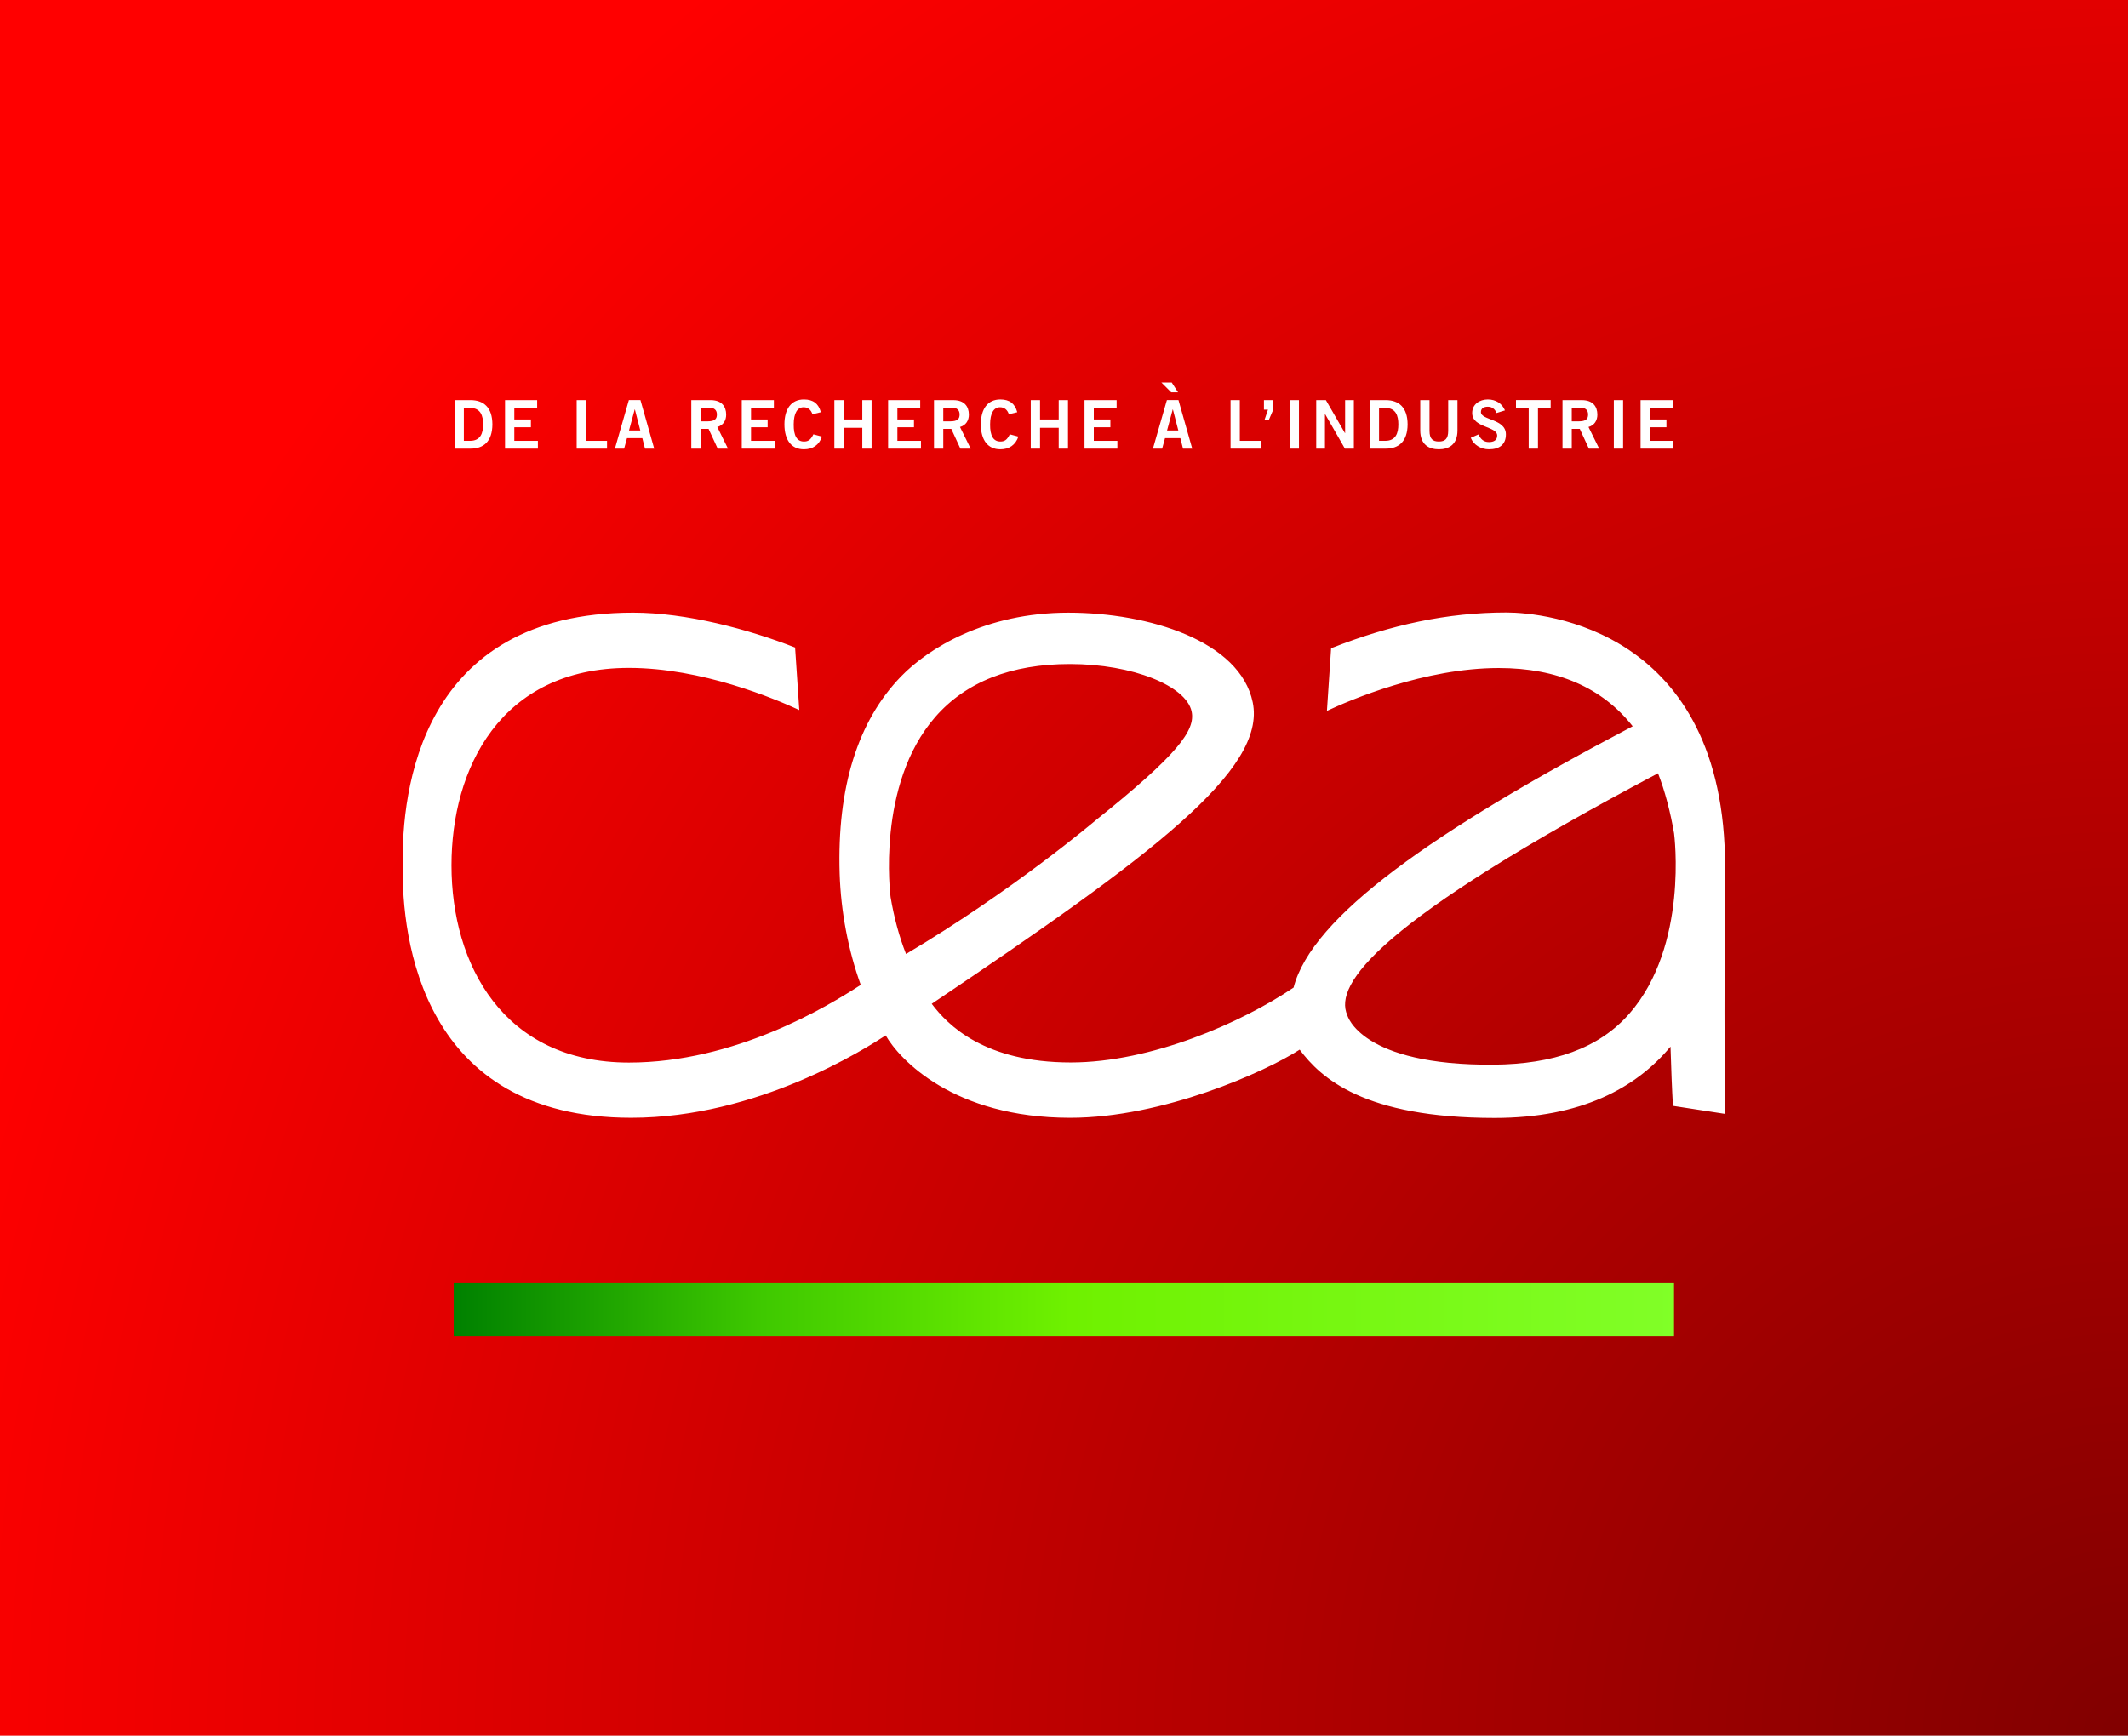
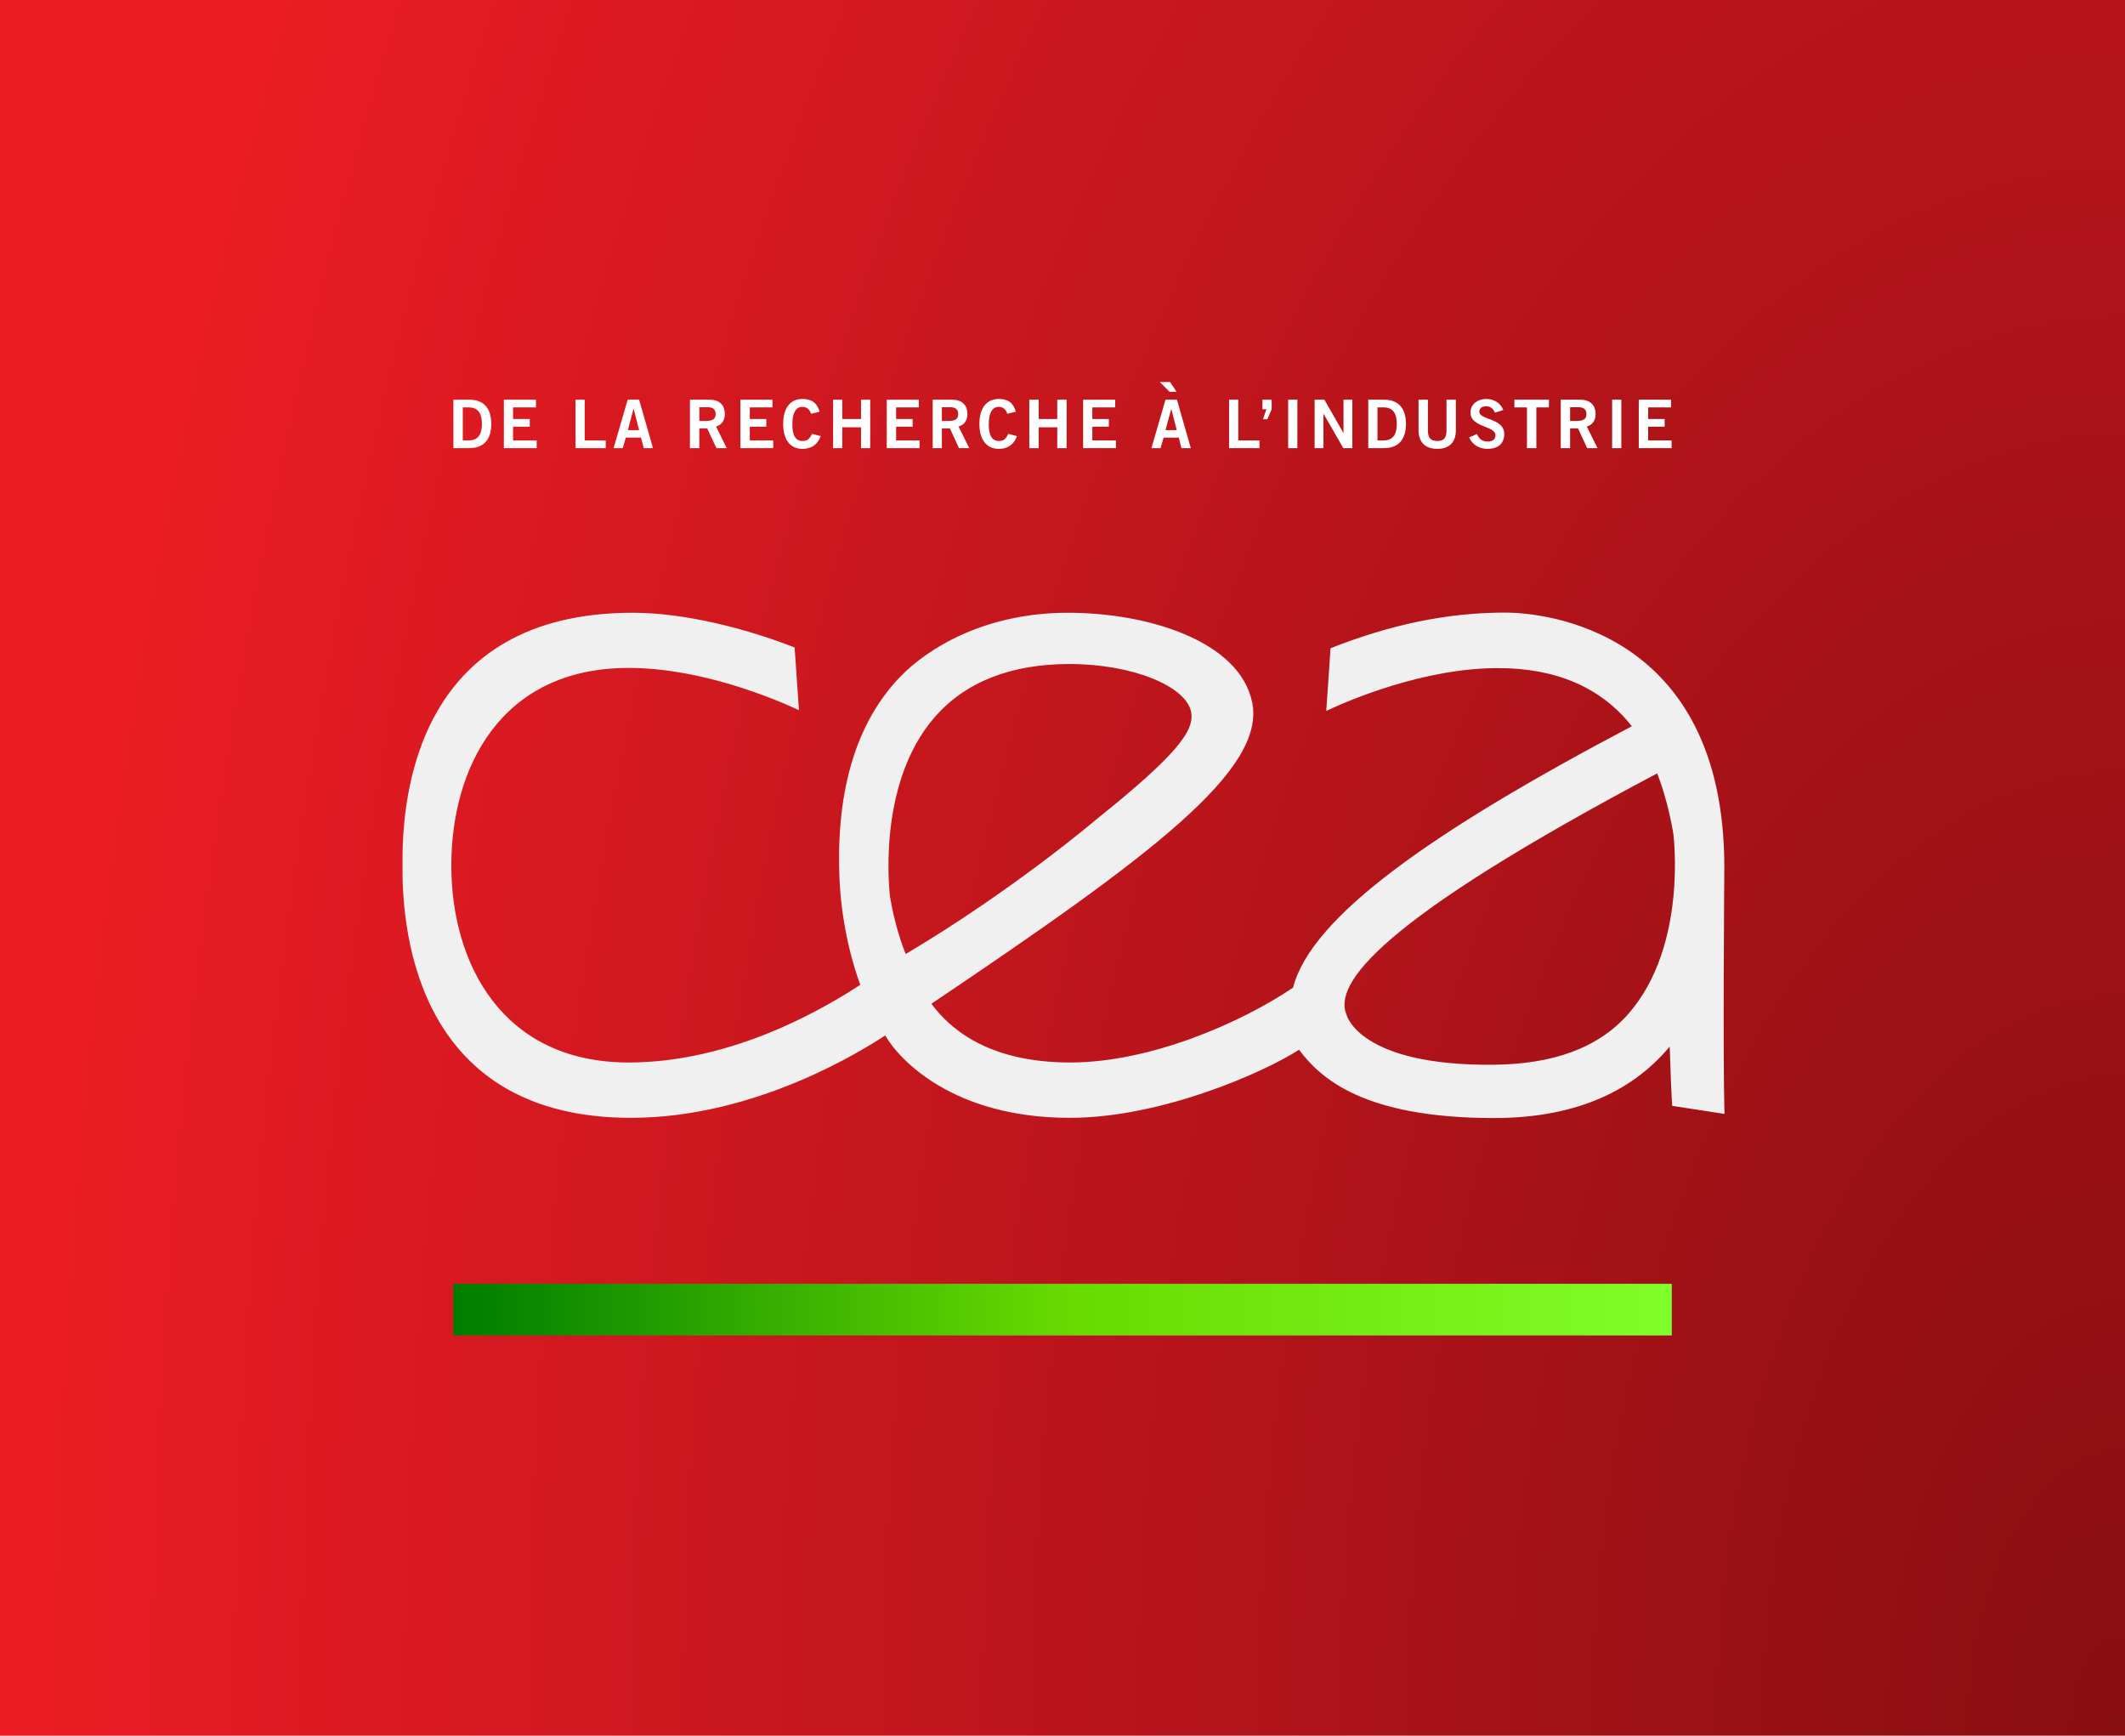
- <svg xmlns="http://www.w3.org/2000/svg" xmlns:xlink="http://www.w3.org/1999/xlink" id="svg5093" version="1.1" width="354.33" height="289.08" xml:space="preserve">
-   <defs id="defs5097">
-     <clipPath clipPathUnits="userSpaceOnUse" id="clipPath5111">
-       <path d="M 2834.64,0.031 0,0.031 0,2312.67 l 2834.64,0 0,-2312.639 M 605.52,602.219 l 0,-69.117 1623.6,0 0,69.117 -1623.6,0" id="path5113" />
+ <svg xmlns="http://www.w3.org/2000/svg" xmlns:xlink="http://www.w3.org/1999/xlink" id="svg4099" version="1.1" width="354" height="289.091" xml:space="preserve">
+   <defs id="defs4103">
+     <linearGradient x1="281.532" y1="107.903" x2="1.933" y2="230.67" gradientUnits="userSpaceOnUse" gradientTransform="translate(0,0.724616)" spreadMethod="pad" id="linearGradient4113">
+       <stop style="stop-opacity:1;stop-color:#870e12" offset="0" id="stop4115" />
+       <stop style="stop-opacity:1;stop-color:#ed1c24" offset="1" id="stop4117" />
+     </linearGradient>
+     <clipPath clipPathUnits="userSpaceOnUse" id="clipPath4125">
+       <path d="m 60.551,60.945 162.359,0 0,-6.91 -162.359,0 0,6.91 z" id="path4127" />
    </clipPath>
-     <radialGradient fx="0" fy="0" cx="0" cy="0" r="1" gradientUnits="userSpaceOnUse" gradientTransform="matrix(310.776,0,0,-355.921,281.07,-6.98801)" spreadMethod="pad" id="radialGradient5115">
-       <stop style="stop-color:#810000;stop-opacity:1;" offset="0" id="stop5117" />
-       <stop style="stop-color:#ff0000;stop-opacity:1;" offset="1" id="stop5119" />
-     </radialGradient>
-     <clipPath clipPathUnits="userSpaceOnUse" id="clipPath5127">
-       <path d="M 0,2312.67 0,0 l 2834.65,0 0,2312.67 -2834.65,0 z" id="path5129" />
+     <clipPath clipPathUnits="userSpaceOnUse" id="clipPath4133">
+       <path d="M 0,0 284,0 284,232 0,232 0,0 z" id="path4135" />
    </clipPath>
-     <clipPath clipPathUnits="userSpaceOnUse" id="clipPath5187">
-       <path d="m 2229.12,533.102 -1623.6,0 0,69.117 1623.6,0 0,-69.117" id="path5189" />
+     <clipPath clipPathUnits="userSpaceOnUse" id="clipPath4137">
+       <path d="m 59.988,61.633 163.719,0 0,-8.219 -163.719,0 0,8.219 z" id="path4139" />
    </clipPath>
-     <radialGradient xlink:href="#radialGradient5115" id="radialGradient5750" cx="2834.64" cy="-260.969" fx="2834.64" fy="-260.969" r="1417.32" gradientTransform="matrix(-2.116285,-0.00300968,0.00301488,-2.119947,8834.332,-544.6786)" gradientUnits="userSpaceOnUse" />
-     <linearGradient xlink:href="#radialGradient3833" id="linearGradient4059" gradientUnits="userSpaceOnUse" gradientTransform="translate(-2.804959,-1.945443)" x1="65.769" y1="-50.878" x2="229.424" y2="-50.878" />
+     <linearGradient y2="-50.82" x2="226.869" y1="-50.82" x1="62.994" gradientTransform="translate(-2.358997,-2.489963)" gradientUnits="userSpaceOnUse" id="linearGradient5773" xlink:href="#radialGradient3833" />
    <radialGradient id="radialGradient3833" spreadMethod="pad" gradientTransform="matrix(310.776,0,0,-355.921,281.07,-6.98801)" gradientUnits="userSpaceOnUse" r="1" cy="0" cx="0" fy="0" fx="0">
-       <stop id="stop3835" offset="0" style="stop-color:#008100;stop-opacity:1;" />
-       <stop style="stop-color:#3fc900;stop-opacity:1;" offset="0.25" id="stop3865" />
-       <stop style="stop-color:#6ff100;stop-opacity:1;" offset="0.5" id="stop3847" />
+       <stop id="stop3835" offset="0" style="stop-color:#007c00;stop-opacity:1;" />
+       <stop style="stop-color:#35ad00;stop-opacity:1;" offset="0.25" id="stop3865" />
+       <stop style="stop-color:#67db00;stop-opacity:1;" offset="0.5" id="stop3847" />
      <stop id="stop3837" offset="1" style="stop-color:#81ff28;stop-opacity:1;" />
    </radialGradient>
-     <linearGradient y2="-50.82" x2="226.869" y1="-50.82" x1="62.994" gradientTransform="translate(-2.358997,-2.489963)" gradientUnits="userSpaceOnUse" id="linearGradient5773" xlink:href="#radialGradient3833" />
+     <linearGradient xlink:href="#radialGradient3833" id="linearGradient5510" gradientUnits="userSpaceOnUse" gradientTransform="matrix(0.9990678,0,0,0.975373,-2.339369,-4.559032)" x1="62.994" y1="-50.82" x2="226.869" y2="-50.82" />
+     <radialGradient xlink:href="#linearGradient4113" id="radialGradient5512" cx="82.355" cy="444.31" fx="82.355" fy="444.31" r="141.6" gradientTransform="matrix(-2.003649,-7.9405659e-7,1.3031744e-7,-3.620088,448.2445,1609.487)" gradientUnits="userSpaceOnUse" />
+     <radialGradient xlink:href="#linearGradient4113-0" id="radialGradient5512-7" cx="82.355" cy="444.31" fx="82.355" fy="444.31" r="141.6" gradientTransform="matrix(-2.003649,-7.9405659e-7,1.3031744e-7,-3.620088,448.2445,1609.487)" gradientUnits="userSpaceOnUse" />
+     <linearGradient x1="281.532" y1="107.903" x2="1.933" y2="230.67" gradientUnits="userSpaceOnUse" gradientTransform="translate(0,0.724616)" spreadMethod="pad" id="linearGradient4113-0">
+       <stop style="stop-opacity:1;stop-color:#870e12" offset="0" id="stop4115-3" />
+       <stop style="stop-opacity:1;stop-color:#ed1c24" offset="1" id="stop4117-4" />
+     </linearGradient>
+     <radialGradient r="141.6" fy="444.31" fx="82.355" cy="444.31" cx="82.355" gradientTransform="matrix(-2.504561,9.9257074e-7,1.628968e-7,4.52511,690.0222,-2062.645)" gradientUnits="userSpaceOnUse" id="radialGradient3231" xlink:href="#linearGradient4113-0" />
  </defs>
-   <g id="g5103" transform="matrix(1.25,0,0,-1.25,0,289.0838)">
-     <g id="g5107" transform="scale(0.1,0.1)" style="fill-opacity:1;fill:url(#radialGradient5750)">
-       <g clip-path="url(#clipPath5111)" id="g5109" style="fill-opacity:1.0;fill:url(#radialGradient5750)">
-         <path id="path5121" style="fill:url(#radialGradient5750);fill-opacity:1.0;fill-rule:nonzero;stroke:none" d="M 2834.64,0.031 0,0.031 0,2312.67 l 2834.64,0 0,-2312.639" />
-       </g>
+   <g id="g4107" transform="matrix(1.25,0,0,-1.25,0,290)">
+     <g id="g4111">
+       <path id="path4119" style="fill:url(#radialGradient5512);fill-opacity:1;fill-rule:nonzero;stroke:none" d="M 0,232 0,0.727 l 283.2,0 0,231.273 z m 200.648,-81.625 c 5.047,0 29.153,-2.246 29.153,-33.926 0,-0.383 -0.207,-25.597 0.023,-32.875 l -6.972,1.074 c -0.133,2.172 -0.239,5.004 -0.329,7.903 -4.578,-5.504 -11.882,-9.528 -23.421,-9.528 -17.454,0 -23.18,5.36 -25.977,9.102 -4.563,-2.953 -18.25,-9.074 -30.574,-9.074 -15.563,0 -22.762,7.804 -24.574,10.972 -2.622,-1.683 -16.981,-10.972 -33.903,-10.972 -27.961,0 -30.554,23.914 -30.426,33.676 -0.128,9.738 2.204,33.625 30.676,33.625 7.114,0 15.336,-2.188 21.574,-4.625 l 0.579,-8.352 C 103.168,138.91 93.445,143 83.773,143 66.578,143 60.148,129.5 60.148,116.699 c 0,-13.203 6.879,-26.273 23.625,-26.273 14.098,0 26.372,7.418 30.875,10.347 -1.664,4.586 -2.64,9.809 -2.796,14.829 -0.356,11.468 2.386,20.304 8.171,26.273 3.602,3.711 11.211,8.477 22.278,8.477 10.812,0 22.89,-3.805 24.574,-11.926 1.863,-9.004 -13.359,-20.406 -42.75,-40.176 2.148,-2.871 7.047,-7.824 18.5,-7.824 10.746,0 22.848,5.34 29.699,9.972 2.414,9.399 18.371,20.735 45.153,34.829 -4.055,5.148 -10.043,7.75 -17.829,7.75 -9.882,0 -19.804,-4.25 -22.898,-5.704 l 0.574,8.352 c 7.957,3.137 15.496,4.75 23.324,4.75 z m -58.125,-6.852 c -7.808,0 -13.863,-2.39 -17.949,-7.074 -7.894,-9.051 -5.969,-23.851 -5.949,-24 0.469,-2.746 1.176,-5.304 2.074,-7.574 14.199,8.422 25.188,17.754 25.301,17.852 10.883,8.714 13.27,11.949 12.727,14.472 -0.731,3.375 -7.778,6.324 -16.204,6.324 z m 78.329,-14.574 c -37.223,-19.722 -43.219,-28.078 -41.375,-32.222 0,0 1.714,-6.754 19.523,-6.602 7.812,0.066 13.965,2.141 18.051,6.824 7.89,9.051 5.969,23.852 5.949,24 -0.469,2.77 -1.242,5.715 -2.148,8 z" />
    </g>
-     <g id="g5123" transform="scale(0.1,0.1)">
-       <g clip-path="url(#clipPath5127)" id="g5125">
-         <path id="path5131" style="fill:#ffffff;fill-opacity:1;fill-rule:nonzero;stroke:none" d="m 617.883,1725.31 8.23,0 c 14.141,0 17.449,10.37 17.449,21.92 0,11.54 -3.308,21.92 -17.449,21.92 l -8.23,0 0,-43.84 z m -12.356,54.22 21.387,0 c 17.102,0 28.906,-9.48 28.992,-32.3 -0.086,-22.83 -11.89,-32.31 -28.992,-32.31 l -21.387,0 0,64.61" />
-         <path id="path5133" style="fill:#ffffff;fill-opacity:1;fill-rule:nonzero;stroke:none" d="m 672.742,1714.92 0,64.61 42.785,0 0,-10.38 -30.429,0 0,-15.38 22.097,0 0,-10.39 -22.097,0 0,-18.07 31.406,0 0,-10.39 -43.762,0" />
-         <path id="path5135" style="fill:#ffffff;fill-opacity:1;fill-rule:nonzero;stroke:none" d="m 768.164,1714.92 0,64.61 12.356,0 0,-54.22 28.093,0 0,-10.39 -40.449,0" />
-         <path id="path5137" style="fill:#ffffff;fill-opacity:1;fill-rule:nonzero;stroke:none" d="m 837.891,1739.08 15.031,0 -7.246,28.11 -0.188,0 -7.597,-28.11 z m -0.188,40.54 15.402,0 18.34,-64.7 -12.257,0 -3.583,13.97 -20.402,0 -3.848,-13.97 -12.261,0 18.609,64.7" />
-         <path id="path5139" style="fill:#ffffff;fill-opacity:1;fill-rule:nonzero;stroke:none" d="m 933.215,1751.26 9.129,0 c 9.66,0 12.617,3.04 12.617,9.12 0,6.08 -3.672,9.13 -10.481,9.13 l -11.265,0 0,-18.25 z m -12.356,-36.34 0,64.61 25.782,0 c 14.668,0 20.578,-8.49 20.664,-19.15 0.09,-7.96 -3.938,-14.4 -11.809,-16.64 l 14.231,-28.82 -13.692,0 -12.18,26.31 -10.64,0 0,-26.31 -12.356,0" />
-         <path id="path5141" style="fill:#ffffff;fill-opacity:1;fill-rule:nonzero;stroke:none" d="m 988.086,1714.92 0,64.61 42.774,0 0,-10.38 -30.43,0 0,-15.38 22.1,0 0,-10.39 -22.1,0 0,-18.07 31.41,0 0,-10.39 -43.754,0" />
-         <path id="path5143" style="fill:#ffffff;fill-opacity:1;fill-rule:nonzero;stroke:none" d="m 1082.24,1760.74 c -1.79,5.46 -5.64,9.31 -11.72,9.31 -8.23,0 -13.24,-7.7 -13.24,-22.82 -0.19,-15.12 4.28,-22.83 13.59,-22.83 5.56,0 8.95,1.98 12.62,9.58 l 11.45,-3.04 c -3.85,-11.19 -12.25,-16.91 -24.07,-16.91 -16.47,0 -25.95,12.07 -25.95,33.2 0,21.12 9.48,33.2 25.95,33.2 12.35,0 19.51,-5.55 22.56,-17 l -11.19,-2.69" />
-         <path id="path5145" style="fill:#ffffff;fill-opacity:1;fill-rule:nonzero;stroke:none" d="m 1111.43,1714.92 0,64.61 12.34,0 0,-25.76 24.88,0 0,25.76 12.35,0 0,-64.61 -12.35,0 0,27.74 -24.88,0 0,-27.74 -12.34,0" />
-         <path id="path5147" style="fill:#ffffff;fill-opacity:1;fill-rule:nonzero;stroke:none" d="m 1183.03,1714.92 0,64.61 42.77,0 0,-10.38 -30.42,0 0,-15.38 22.1,0 0,-10.39 -22.1,0 0,-18.07 31.41,0 0,-10.39 -43.76,0" />
-         <path id="path5149" style="fill:#ffffff;fill-opacity:1;fill-rule:nonzero;stroke:none" d="m 1256.51,1751.26 9.12,0 c 9.67,0 12.63,3.04 12.63,9.12 0,6.08 -3.67,9.13 -10.48,9.13 l -11.27,0 0,-18.25 z m -12.35,-36.34 0,64.61 25.77,0 c 14.68,0 20.59,-8.49 20.68,-19.15 0.08,-7.96 -3.94,-14.4 -11.82,-16.64 l 14.23,-28.82 -13.69,0 -12.17,26.31 -10.65,0 0,-26.31 -12.35,0" />
-         <path id="path5151" style="fill:#ffffff;fill-opacity:1;fill-rule:nonzero;stroke:none" d="m 1343.87,1760.74 c -1.8,5.46 -5.65,9.31 -11.73,9.31 -8.23,0 -13.24,-7.7 -13.24,-22.82 -0.18,-15.12 4.29,-22.83 13.6,-22.83 5.55,0 8.95,1.98 12.62,9.58 l 11.45,-3.04 c -3.85,-11.19 -12.26,-16.91 -24.07,-16.91 -16.46,0 -25.95,12.07 -25.95,33.2 0,21.12 9.49,33.2 25.95,33.2 12.34,0 19.51,-5.55 22.55,-17 l -11.18,-2.69" />
-         <path id="path5153" style="fill:#ffffff;fill-opacity:1;fill-rule:nonzero;stroke:none" d="m 1373.05,1714.92 0,64.61 12.35,0 0,-25.76 24.87,0 0,25.76 12.36,0 0,-64.61 -12.36,0 0,27.74 -24.87,0 0,-27.74 -12.35,0" />
-         <path id="path5155" style="fill:#ffffff;fill-opacity:1;fill-rule:nonzero;stroke:none" d="m 1444.65,1714.92 0,64.61 42.77,0 0,-10.38 -30.42,0 0,-15.38 22.1,0 0,-10.39 -22.1,0 0,-18.07 31.42,0 0,-10.39 -43.77,0" />
-         <path id="path5157" style="fill:#ffffff;fill-opacity:1;fill-rule:nonzero;stroke:none" d="m 1554.58,1739.08 15.02,0 -7.25,28.11 -0.17,0 -7.6,-28.11 z m 6.25,63.87 8.42,-13.07 -9.13,0 -13.06,13.07 13.77,0 z m -6.44,-23.33 15.4,0 18.34,-64.7 -12.26,0 -3.58,13.97 -20.41,0 -3.83,-13.97 -12.27,0 18.61,64.7" />
-         <path id="path5159" style="fill:#ffffff;fill-opacity:1;fill-rule:nonzero;stroke:none" d="m 1639.17,1714.92 0,64.61 12.35,0 0,-54.22 28.11,0 0,-10.39 -40.46,0" />
-         <path id="path5161" style="fill:#ffffff;fill-opacity:1;fill-rule:nonzero;stroke:none" d="m 1689.03,1766.82 -5.37,0 0,12.71 12.36,0 0,-12.71 -5.73,-13.42 -5.81,0 4.55,13.42" />
-         <path id="path5163" style="fill:#ffffff;fill-opacity:1;fill-rule:nonzero;stroke:none" d="m 1717.95,1714.92 12.352,0 0,64.609 -12.352,0 0,-64.609 z" />
-         <path id="path5165" style="fill:#ffffff;fill-opacity:1;fill-rule:nonzero;stroke:none" d="m 1753.3,1714.92 0,64.61 12.88,0 25.42,-44.02 0.18,0 0,44.02 11.64,0 0,-64.61 -11.91,0 -26.39,46 -0.19,0 0,-46 -11.63,0" />
-         <path id="path5167" style="fill:#ffffff;fill-opacity:1;fill-rule:nonzero;stroke:none" d="m 1836.98,1725.31 8.23,0 c 14.15,0 17.47,10.37 17.47,21.92 0,11.54 -3.32,21.92 -17.47,21.92 l -8.23,0 0,-43.84 z m -12.34,54.22 21.39,0 c 17.1,0 28.9,-9.48 28.99,-32.3 -0.09,-22.83 -11.89,-32.31 -28.99,-32.31 l -21.39,0 0,64.61" />
-         <path id="path5169" style="fill:#ffffff;fill-opacity:1;fill-rule:nonzero;stroke:none" d="m 1929.09,1779.53 12.35,0 0,-40.45 c 0,-18.88 -11.64,-25.05 -24.79,-25.05 -13.16,0 -24.78,6.17 -24.78,25.05 l 0,40.45 12.34,0 0,-40.99 c 0,-10.47 4.11,-14.14 12.44,-14.14 8.32,0 12.44,3.67 12.44,14.14 l 0,40.99" />
-         <path id="path5171" style="fill:#ffffff;fill-opacity:1;fill-rule:nonzero;stroke:none" d="m 1993.44,1762.35 c -1.88,5.01 -5.73,8.41 -11.55,8.41 -5.37,0 -9.2,-2.15 -9.2,-7.16 0,-11.09 33.28,-8.77 33.28,-29.71 0,-13.24 -8.32,-19.86 -22.64,-19.86 -10.56,0 -20.49,5.91 -24.16,15.31 l 10.21,4.47 c 2.94,-6.09 6.79,-10.12 14.04,-10.12 6.17,0 10.92,2.33 10.92,8.6 0,12.71 -33.29,10.2 -33.29,30.06 0,11.54 9.66,18.08 20.84,18.08 10.39,0 18.98,-5.2 22.83,-14.59 l -11.28,-3.49" />
-         <path id="path5173" style="fill:#ffffff;fill-opacity:1;fill-rule:nonzero;stroke:none" d="m 2065.58,1779.62 0,-10.38 -16.91,0 0,-54.32 -12.35,0 0,54.32 -16.92,0 0,10.38 46.18,0" />
-         <path id="path5175" style="fill:#ffffff;fill-opacity:1;fill-rule:nonzero;stroke:none" d="m 2093.69,1751.26 9.13,0 c 9.67,0 12.62,3.04 12.62,9.12 0,6.08 -3.67,9.13 -10.47,9.13 l -11.28,0 0,-18.25 z m -12.34,-36.34 0,64.61 25.77,0 c 14.68,0 20.58,-8.49 20.67,-19.15 0.09,-7.96 -3.94,-14.4 -11.81,-16.64 l 14.23,-28.82 -13.71,0 -12.15,26.31 -10.66,0 0,-26.31 -12.34,0" />
-         <path id="path5177" style="fill:#ffffff;fill-opacity:1;fill-rule:nonzero;stroke:none" d="m 2149.73,1714.92 12.348,0 0,64.609 -12.348,0 0,-64.609 z" />
-         <path id="path5179" style="fill:#ffffff;fill-opacity:1;fill-rule:nonzero;stroke:none" d="m 2185.35,1714.92 0,64.61 42.78,0 0,-10.38 -30.43,0 0,-15.38 22.1,0 0,-10.39 -22.1,0 0,-18.07 31.41,0 0,-10.39 -43.76,0" />
-         <path id="path5181" style="fill:#ffffff;fill-opacity:1;fill-rule:nonzero;stroke:none" d="m 2170.51,962.18 c -40.86,-46.852 -102.31,-67.41 -180.43,-68.09 -178.07,-1.539 -195.42,65.988 -195.42,65.988 -18.42,41.452 41.65,125.002 413.88,322.252 9.09,-22.86 16.73,-52.32 21.42,-80.02 0.21,-1.47 19.48,-149.62 -59.45,-240.13 z m -984.17,155.01 c -0.2,1.47 -19.47,149.62 59.47,240.14 40.86,46.85 101.21,70.59 179.33,70.59 84.24,0 154.84,-29.33 162.14,-63.08 5.44,-25.23 -18.43,-57.56 -127.25,-144.74 -1.13,-0.97 -111.15,-94.3 -253.13,-178.54 -8.98,22.7 -15.88,48.17 -20.56,75.63 z m 1111.58,40.17 c 0,316.8 -240.9,339.23 -291.34,339.23 -78.3,0 -153.88,-16.27 -233.45,-47.63 l -5.58,-83.47 c 30.93,14.51 130.09,57.1 228.94,57.1 77.84,0 137.79,-26.1 178.34,-77.6 -267.78,-140.9 -427.55,-254.16 -451.68,-348.15 -68.53,-46.352 -189.33,-99.82 -296.79,-99.82 -114.55,0 -163.75,49.468 -185.23,78.179 293.89,197.691 446.21,311.751 427.57,401.781 -16.82,81.24 -137.54,119.37 -245.67,119.37 -110.66,0 -186.68,-47.77 -222.67,-84.87 -57.86,-59.68 -85.41,-148.1 -81.89,-262.8 1.58,-50.16 11.44,-102.42 28.1,-148.26 -45.04,-29.318 -167.836,-103.541 -308.812,-103.541 -167.461,0 -236.348,130.831 -236.348,262.881 0,128.02 64.387,263 236.348,263 96.711,0 193.872,-40.83 226.952,-56.17 l -5.59,83.31 c -62.405,24.4 -144.632,46.47 -215.765,46.47 -284.746,0 -308.242,-239.04 -306.953,-336.45 -1.289,-97.6 24.715,-336.619 304.336,-336.619 169.202,0 312.872,92.898 339.082,109.758 18.14,-31.68 90.13,-109.77 245.76,-109.77 123.25,0 260.05,61.289 305.67,90.82 27.97,-37.418 85.17,-91.019 259.68,-91.019 115.4,0 188.5,40.019 234.29,95.051 0.89,-28.981 1.94,-57.211 3.25,-78.922 l 69.83,-10.758 c -2.32,72.769 -0.38,325.049 -0.38,328.899" />
-       </g>
-     </g>
-     <g id="g5183" transform="matrix(0.1,0,0,0.1,0.5495312,-42.0378)">
-       <g clip-path="url(#clipPath5187)" id="g5185">
-         <g transform="matrix(1637.2,0,0,82.2,599.9,526.9)" id="g5191" />
-       </g>
-     </g>
-     <rect ry="0" y="-60.292" x="60.439" height="7.054" width="162.552" id="rect3823" style="fill:url(#linearGradient5773);fill-opacity:1;stroke:none" transform="scale(1,-1)" />
+     <rect ry="0" y="-60.937" x="60.4" height="6.88" width="162.4" id="rect3823" style="fill:url(#linearGradient5510);fill-opacity:1;stroke:none" transform="scale(1,-1)" />
+     <path style="fill:#ffffff;fill-opacity:1;fill-rule:nonzero;stroke:none" d="m 154.575,181.09 1.375,0 0.85,-1.3 -0.925,0 z m -47.625,-2.25 c 1.235,0 1.97,-0.555 2.275,-1.7 l -1.125,-0.275 c -0.18,0.543 -0.57,0.925 -1.175,0.925 -0.824,0 -1.325,-0.763 -1.325,-2.275 -0.02,-1.511 0.421,-2.275 1.35,-2.275 0.559,0 0.907,0.188 1.275,0.95 l 1.15,-0.3 c -0.387,-1.117 -1.241,-1.7 -2.425,-1.7 -1.644,0 -2.575,1.212 -2.575,3.325 0,2.113 0.931,3.325 2.575,3.325 z m 26.175,0 c 1.234,0 1.945,-0.555 2.25,-1.7 l -1.125,-0.275 c -0.18,0.543 -0.545,0.925 -1.15,0.925 -0.825,0 -1.325,-0.763 -1.325,-2.275 -0.015,-1.511 0.42,-2.275 1.35,-2.275 0.555,0 0.883,0.188 1.25,0.95 l 1.15,-0.3 c -0.382,-1.117 -1.22,-1.7 -2.4,-1.7 -1.645,0 -2.6,1.212 -2.6,3.325 0,2.113 0.955,3.325 2.6,3.325 z m 64.95,0 c 1.039,0 1.888,-0.538 2.275,-1.475 l -1.125,-0.35 c -0.192,0.5 -0.568,0.85 -1.15,0.85 -0.535,0 -0.925,-0.225 -0.925,-0.725 0,-1.109 3.325,-0.856 3.325,-2.95 0,-1.324 -0.841,-2 -2.275,-2 -1.054,0 -2.033,0.588 -2.4,1.525 l 1.025,0.45 c 0.293,-0.61 0.673,-1 1.4,-1 0.617,0 1.075,0.225 1.075,0.85 0,1.27 -3.325,1.016 -3.325,3 0,1.156 0.983,1.825 2.1,1.825 z m -137.65,-0.1 2.15,0 c 1.711,0 2.888,-0.944 2.9,-3.225 -0.012,-2.281 -1.189,-3.225 -2.9,-3.225 l -2.15,0 z m 6.725,0 4.275,0 0,-1.025 -3.05,0 0,-1.55 2.225,0 0,-1.025 -2.225,0 0,-1.825 3.15,0 0,-1.025 -4.375,0 z m 9.55,0 1.225,0 0,-5.425 2.8,0 0,-1.025 -4.025,0 z m 6.95,0 1.525,0 1.85,-6.45 -1.225,0 -0.375,1.4 -2.025,0 -0.4,-1.4 -1.225,0 z m 8.3,0 2.6,0 c 1.465,0 2.038,-0.833 2.05,-1.9 0.007,-0.793 -0.39,-1.453 -1.175,-1.675 l 1.425,-2.875 -1.375,0 -1.225,2.625 -1.05,0 0,-2.625 -1.25,0 z m 6.725,0 4.275,0 0,-1.025 -3.025,0 0,-1.55 2.2,0 0,-1.025 -2.2,0 0,-1.825 3.125,0 0,-1.025 -4.375,0 z m 12.35,0 1.225,0 0,-2.575 2.5,0 0,2.575 1.225,0 0,-6.45 -1.225,0 0,2.775 -2.5,0 0,-2.775 -1.225,0 z m 7.15,0 4.275,0 0,-1.025 -3.025,0 0,-1.55 2.2,0 0,-1.025 -2.2,0 0,-1.825 3.125,0 0,-1.025 -4.375,0 z m 6.125,0 2.575,0 c 1.469,0 2.038,-0.833 2.05,-1.9 0.008,-0.793 -0.386,-1.453 -1.175,-1.675 l 1.425,-2.875 -1.375,0 -1.2,2.625 -1.075,0 0,-2.625 -1.225,0 z m 12.875,0 1.25,0 0,-2.575 2.475,0 0,2.575 1.25,0 0,-6.45 -1.25,0 0,2.775 -2.475,0 0,-2.775 -1.25,0 z m 7.175,0 4.275,0 0,-1.025 -3.05,0 0,-1.55 2.2,0 0,-1.025 -2.2,0 0,-1.825 3.15,0 0,-1.025 -4.375,0 z m 10.975,0 1.525,0 1.85,-6.45 -1.25,0 -0.35,1.4 -2.025,0 -0.4,-1.4 -1.225,0 z m 8.475,0 1.225,0 0,-5.425 2.825,0 0,-1.025 -4.05,0 z m 4.45,0 1.225,0 0,-1.275 -0.575,-1.325 -0.575,0 0.45,1.325 -0.525,0 z m 3.425,0 1.225,0 0,-6.45 -1.225,0 z m 3.525,0 1.3,0 2.525,-4.4 0.025,0 0,4.4 1.175,0 0,-6.45 -1.2,0 -2.65,4.6 0,-4.6 -1.175,0 z m 7.15,0 2.125,0 c 1.707,0 2.892,-0.944 2.9,-3.225 -0.008,-2.281 -1.193,-3.225 -2.9,-3.225 l -2.125,0 z m 6.7,0 1.25,0 0,-4.1 c 0,-1.047 0.418,-1.4 1.25,-1.4 0.832,0 1.225,0.353 1.225,1.4 l 0,4.1 1.25,0 0,-4.05 c 0,-1.887 -1.163,-2.5 -2.475,-2.5 -1.317,0 -2.5,0.613 -2.5,2.5 z m 12.775,0 4.6,0 0,-1.025 -1.675,0 0,-5.425 -1.25,0 0,5.425 -1.675,0 z m 6.175,0 2.575,0 c 1.469,0 2.068,-0.833 2.075,-1.9 0.012,-0.793 -0.39,-1.453 -1.175,-1.675 l 1.425,-2.875 -1.375,0 -1.225,2.625 -1.05,0 0,-2.625 -1.25,0 z m 6.85,0 1.225,0 0,-6.45 -1.225,0 z m 3.55,0 4.3,0 0,-1.025 -3.05,0 0,-1.55 2.2,0 0,-1.025 -2.2,0 0,-1.825 3.125,0 0,-1.025 -4.375,0 z m -125.2,-1 0,-1.825 0.9,0 c 0.964,0 1.275,0.32 1.275,0.925 0,0.61 -0.366,0.9 -1.05,0.9 z m 32.325,0 0,-1.825 0.925,0 c 0.969,0 1.25,0.32 1.25,0.925 0,0.61 -0.366,0.9 -1.05,0.9 z m 83.725,0 0,-1.825 0.9,0 c 0.969,0 1.275,0.32 1.275,0.925 0,0.61 -0.37,0.9 -1.05,0.9 z m -147.575,-0.025 0,-4.4 0.8,0 c 1.414,0 1.75,1.044 1.75,2.2 0,1.156 -0.336,2.2 -1.75,2.2 z m 121.9,0 0,-4.4 0.825,0 c 1.418,0 1.75,1.044 1.75,2.2 0,1.156 -0.332,2.2 -1.75,2.2 z m -99.15,-0.2 -0.75,-2.825 1.5,0 -0.725,2.825 z m 71.675,0 -0.775,-2.825 1.5,0 z" id="path4119-0" />
  </g>
</svg>
